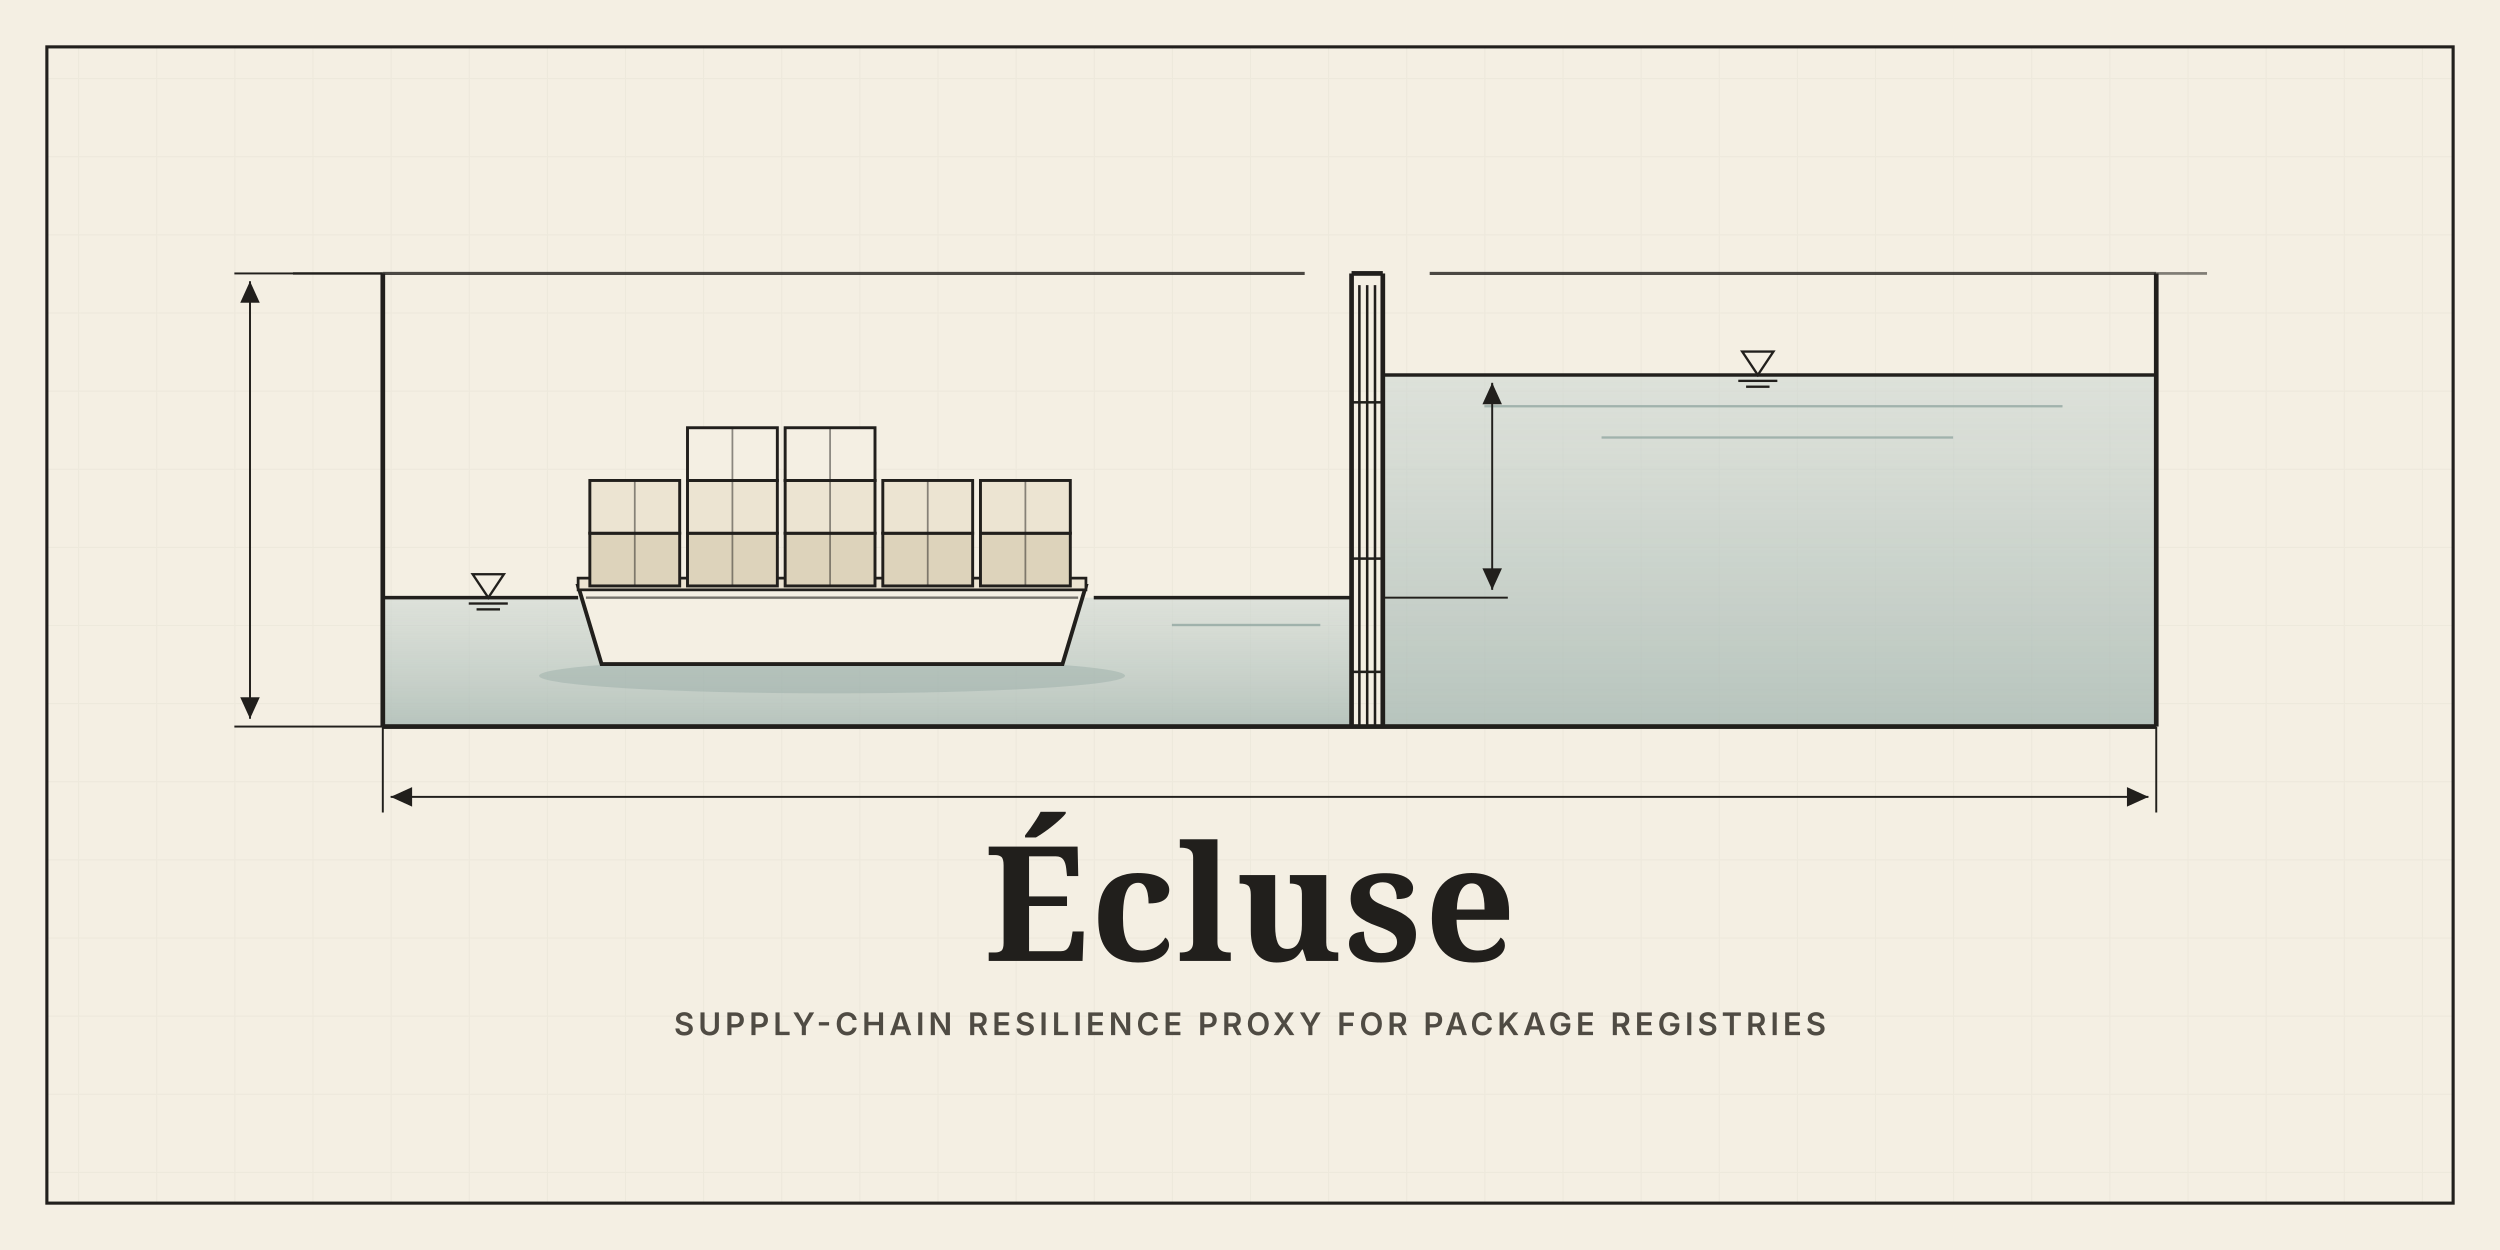
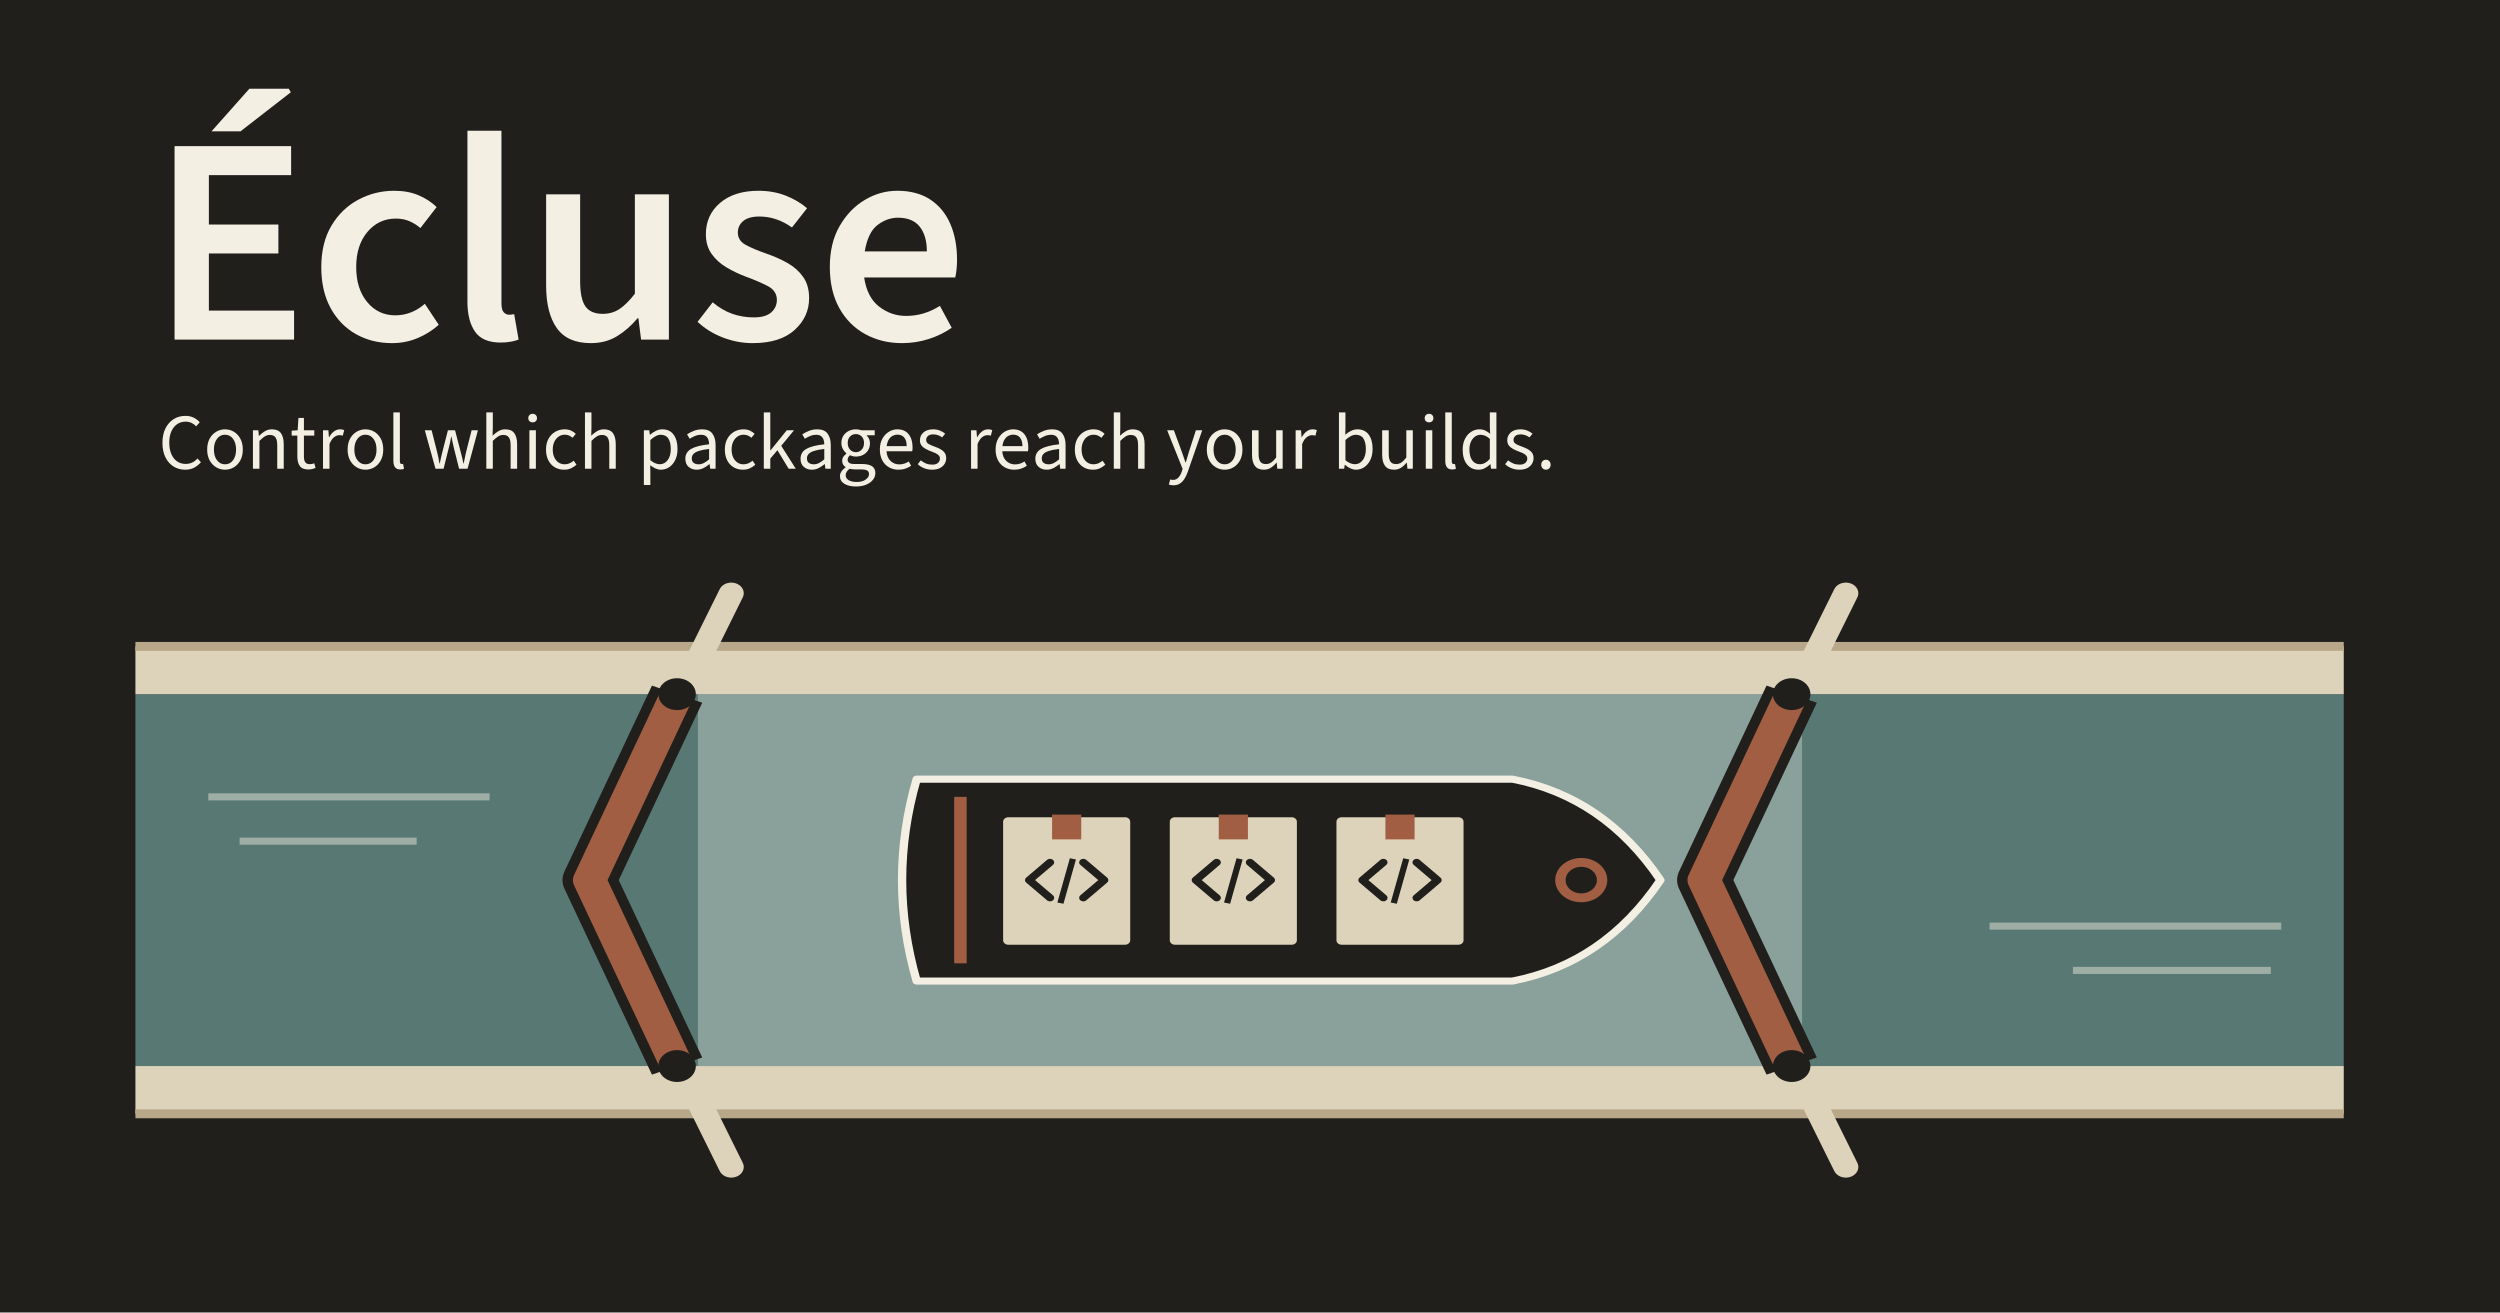
- <svg xmlns="http://www.w3.org/2000/svg" width="1280" height="640" viewBox="0 0 1280 640" role="img" aria-label="Écluse">
-   <defs>
-     <pattern id="grid" width="40" height="40" patternUnits="userSpaceOnUse">
-       <path d="M40 0 H0 V40" fill="none" stroke="#211F1C" stroke-opacity="0.035" stroke-width="1" />
-     </pattern>
-     <linearGradient id="wb" x1="0" y1="0" x2="0" y2="1">
-       <stop offset="0" stop-color="#CBD6D2" stop-opacity="0.55" />
-       <stop offset="1" stop-color="#A6B8B2" stop-opacity="0.78" />
-     </linearGradient>
-     <pattern id="hatch" width="9" height="9" patternUnits="userSpaceOnUse">
-       <line x1="0" y1="9" x2="9" y2="0" stroke="#211F1C" stroke-opacity="0.13" stroke-width="1.1" />
-     </pattern>
-   </defs>
-   <rect width="1280" height="640" fill="#F4EFE3" />
-   <rect x="24" y="24" width="1232" height="592" fill="url(#grid)" />
-   <rect x="24" y="24" width="1232" height="592" fill="none" stroke="#211F1C" stroke-width="1.6" />
-   <g transform="translate(0,0)">
-     <rect x="708" y="192" width="396" height="180" fill="url(#wb)" />
-     <rect x="196" y="306" width="496" height="66" fill="url(#wb)" />
-     <g fill="none" stroke="#211F1C" stroke-linejoin="round">
-       <g stroke-width="1.4" stroke-opacity="0.55">
-         <line x1="150" y1="140" x2="196" y2="140" />
-         <line x1="1104" y1="140" x2="1130" y2="140" />
+ <svg xmlns="http://www.w3.org/2000/svg" width="1200" height="630" viewBox="0 0 1200 630" role="img" aria-labelledby="title description">
+   <rect width="1200" height="630" fill="#211F1C" />
+   <g aria-label="Écluse" fill="#F4EFE3" transform="translate(72 163) scale(0.142 -0.142)">
+     <path transform="translate(0,0)" d="M83 0V654H477V556H199V389H434V291H199V98H487V0ZM208 704 336 848H469L476 836L306 704Z" />
+     <path transform="translate(538,0)" d="M280 -12Q212 -12 158.0 18.5Q104 49 72.5 106.5Q41 164 41 245Q41 327 75.0 384.5Q109 442 165.5 472.5Q222 503 287 503Q334 503 369.5 488.0Q405 473 431 448L376 377Q360 391 339.5 400.0Q319 409 293 409Q235 409 197.0 364.0Q159 319 159 245Q159 172 196.0 127.0Q233 82 291 82Q320 82 345.5 92.5Q371 103 391 121L438 50Q407 22 366.5 5.0Q326 -12 280 -12Z" />
+     <path transform="translate(1000,0)" d="M185 -10Q124 -10 98.5 27.0Q73 64 73 128V706H188V122Q188 100 196.0 92.0Q204 84 214 84Q218 84 221.5 84.5Q225 85 231 86L246 0Q236 -4 220.5 -7.0Q205 -10 185 -10Z" />
+     <path transform="translate(1271,0)" d="M219 -12Q140 -12 104.0 39.0Q68 90 68 183V491H183V198Q183 137 201.0 112.0Q219 87 259 87Q291 87 315.5 103.0Q340 119 368 155V491H483V0H389L380 72H377Q345 34 307.0 11.0Q269 -12 219 -12Z" />
+     <path transform="translate(1827,0)" d="M210 -12Q159 -12 109.5 7.0Q60 26 24 60L75 126Q107 99 141.5 87.0Q176 75 214 75Q254 75 273.0 92.0Q292 109 292 134Q292 165 261.0 181.0Q230 197 189 212Q154 225 122.5 243.5Q91 262 71.5 289.5Q52 317 52 356Q52 421 100.0 462.0Q148 503 230 503Q280 503 322.0 486.5Q364 470 394 444L343 379Q291 416 233 416Q196 416 178.0 400.5Q160 385 160 362Q160 335 186.0 320.5Q212 306 258 290Q296 277 328.5 258.5Q361 240 381.0 211.5Q401 183 401 140Q401 77 352.0 32.5Q303 -12 210 -12Z" />
+     <path transform="translate(2258,0)" d="M270 412Q234 412 201.5 387.5Q169 363 158 298H368Q368 351 344.0 381.5Q320 412 270 412ZM284 -12Q215 -12 159.5 18.5Q104 49 72.0 106.5Q40 164 40 246Q40 326 73.0 383.5Q106 441 158.0 472.0Q210 503 268 503Q335 503 380.0 473.0Q425 443 447.5 390.5Q470 338 470 270Q470 237 464 210H156Q166 143 206.5 111.5Q247 80 298 80Q359 80 412 114L452 40Q418 16 374.5 2.0Q331 -12 284 -12Z" />
+   </g>
+   <g aria-label="Control which packages reach your builds." fill="#F4EFE3" transform="translate(76 225) scale(0.038 -0.038)">
+     <path transform="translate(0,0)" d="M339 -12Q257 -12 192.0 28.5Q127 69 89.5 145.0Q52 221 52 328Q52 434 90.0 510.0Q128 586 194.0 627.0Q260 668 343 668Q402 668 448.5 644.5Q495 621 523 587L478 536Q452 564 418.5 579.5Q385 595 344 595Q283 595 236.5 562.5Q190 530 164.0 471.0Q138 412 138 330Q138 248 163.5 187.5Q189 127 235.5 94.0Q282 61 345 61Q391 61 427.5 78.5Q464 96 495 130L538 82Q498 37 450.5 12.5Q403 -12 339 -12Z" />
+     <path transform="translate(571,0)" d="M271 -12Q212 -12 160.5 18.0Q109 48 77.5 105.0Q46 162 46 242Q46 324 77.5 381.0Q109 438 160.5 468.0Q212 498 271 498Q331 498 382.0 468.0Q433 438 464.5 381.0Q496 324 496 242Q496 162 464.5 105.0Q433 48 382.0 18.0Q331 -12 271 -12ZM271 56Q334 56 372.5 107.5Q411 159 411 242Q411 326 372.5 378.0Q334 430 271 430Q209 430 170.0 378.0Q131 326 131 242Q131 159 170.0 107.5Q209 56 271 56Z" />
+     <path transform="translate(1113,0)" d="M82 0V486H150L157 416H160Q195 451 234.0 474.5Q273 498 323 498Q400 498 435.5 449.5Q471 401 471 308V0H389V297Q389 365 367.0 396.0Q345 427 297 427Q260 427 230.5 408.0Q201 389 164 352V0Z" />
+     <path transform="translate(1660,0)" d="M235 -9Q157 -9 126.5 35.5Q96 80 96 153V419H24V481L100 486L110 642H179V486H310V419H179V151Q179 107 195.5 82.5Q212 58 254 58Q267 58 281.0 60.5Q295 63 309 70L326 12Q307 2 283.5 -3.5Q260 -9 235 -9Z" />
+     <path transform="translate(1998,0)" d="M82 0V486H150L157 398H160Q184 444 220.0 471.0Q256 498 298 498Q327 498 350 488L332 418Q321 421 311.5 422.5Q302 424 287 424Q256 424 222.5 399.0Q189 374 164 312V0Z" />
+     <path transform="translate(2345,0)" d="M271 -12Q212 -12 160.5 18.0Q109 48 77.5 105.0Q46 162 46 242Q46 324 77.5 381.0Q109 438 160.5 468.0Q212 498 271 498Q331 498 382.0 468.0Q433 438 464.5 381.0Q496 324 496 242Q496 162 464.5 105.0Q433 48 382.0 18.0Q331 -12 271 -12ZM271 56Q334 56 372.5 107.5Q411 159 411 242Q411 326 372.5 378.0Q334 430 271 430Q209 430 170.0 378.0Q131 326 131 242Q131 159 170.0 107.5Q209 56 271 56Z" />
+     <path transform="translate(2887,0)" d="M169 -9Q123 -9 102.5 19.5Q82 48 82 100V712H164V94Q164 75 171.0 67.0Q178 59 188 59Q192 59 195.5 59.5Q199 60 205 61L216 -1Q198 -9 169 -9Z" />
+     <path transform="translate(3142,0)" d="" />
+     <path transform="translate(3342,0)" d="M159 0 24 486H110L181 205Q189 172 196.0 139.0Q203 106 209 67H213Q221 106 228.5 139.0Q236 172 244 205L316 486H406L479 205Q488 172 496.0 139.0Q504 106 511 67H515Q523 106 530.0 139.0Q537 172 544 205L615 486H695L564 0H457L392 260Q383 294 376.0 327.5Q369 361 361 404H357Q350 361 342.5 327.0Q335 293 326 260L261 0Z" />
+     <path transform="translate(4061,0)" d="M82 0V712H164V518L161 418Q196 451 234.5 474.5Q273 498 323 498Q400 498 435.5 449.5Q471 401 471 308V0H389V297Q389 365 367.0 396.0Q345 427 297 427Q260 427 230.5 408.0Q201 389 164 352V0Z" />
+     <path transform="translate(4605,0)" d="M82 0V486H164V0ZM123 586Q99 586 83.5 600.5Q68 615 68 640Q68 664 83.5 679.0Q99 694 123 694Q147 694 162.5 679.0Q178 664 178 640Q178 615 162.5 600.5Q147 586 123 586Z" />
+     <path transform="translate(4851,0)" d="M275 -12Q210 -12 158.0 18.0Q106 48 76.0 105.0Q46 162 46 242Q46 324 78.5 381.0Q111 438 164.5 468.0Q218 498 280 498Q328 498 362.5 482.0Q397 466 422 441L381 391Q362 408 338.5 419.0Q315 430 283 430Q240 430 205.5 406.5Q171 383 151.0 340.5Q131 298 131 242Q131 159 173.0 107.5Q215 56 282 56Q315 56 344.0 69.0Q373 82 395 102L431 52Q401 23 361.5 5.5Q322 -12 275 -12Z" />
+     <path transform="translate(5307,0)" d="M82 0V712H164V518L161 418Q196 451 234.5 474.5Q273 498 323 498Q400 498 435.5 449.5Q471 401 471 308V0H389V297Q389 365 367.0 396.0Q345 427 297 427Q260 427 230.5 408.0Q201 389 164 352V0Z" />
+     <path transform="translate(5851,0)" d="" />
+     <path transform="translate(6051,0)" d="M82 -205V486H150L157 430H160Q193 458 232.5 478.0Q272 498 315 498Q409 498 458.0 430.5Q507 363 507 250Q507 168 477.5 109.0Q448 50 400.5 19.0Q353 -12 297 -12Q263 -12 229.5 3.0Q196 18 162 44L164 -41V-205ZM283 57Q343 57 382.5 108.5Q422 160 422 250Q422 330 392.5 379.5Q363 429 294 429Q263 429 231.5 412.0Q200 395 164 363V108Q197 80 228.0 68.5Q259 57 283 57Z" />
+     <path transform="translate(6606,0)" d="M194 -12Q133 -12 92.0 24.0Q51 60 51 126Q51 208 123.0 250.0Q195 292 351 309Q351 340 342.0 367.0Q333 394 311.5 411.5Q290 429 250 429Q208 429 171.0 413.0Q134 397 105 379L73 435Q107 458 156.5 478.0Q206 498 264 498Q353 498 393.0 443.5Q433 389 433 298V0H365L358 58H355Q319 29 279.5 8.5Q240 -12 194 -12ZM217 56Q252 56 284.0 72.0Q316 88 351 119V250Q269 241 221.0 225.0Q173 209 152.5 186.0Q132 163 132 131Q132 91 157.0 73.5Q182 56 217 56Z" />
+     <path transform="translate(7110,0)" d="M275 -12Q210 -12 158.0 18.0Q106 48 76.0 105.0Q46 162 46 242Q46 324 78.5 381.0Q111 438 164.5 468.0Q218 498 280 498Q328 498 362.5 482.0Q397 466 422 441L381 391Q362 408 338.5 419.0Q315 430 283 430Q240 430 205.5 406.5Q171 383 151.0 340.5Q131 298 131 242Q131 159 173.0 107.5Q215 56 282 56Q315 56 344.0 69.0Q373 82 395 102L431 52Q401 23 361.5 5.5Q322 -12 275 -12Z" />
+     <path transform="translate(7566,0)" d="M82 0V712H164V231H166L372 486H464L302 290L486 0H396L254 234L164 128V0Z" />
+     <path transform="translate(8061,0)" d="M194 -12Q133 -12 92.0 24.0Q51 60 51 126Q51 208 123.0 250.0Q195 292 351 309Q351 340 342.0 367.0Q333 394 311.5 411.5Q290 429 250 429Q208 429 171.0 413.0Q134 397 105 379L73 435Q107 458 156.5 478.0Q206 498 264 498Q353 498 393.0 443.5Q433 389 433 298V0H365L358 58H355Q319 29 279.5 8.5Q240 -12 194 -12ZM217 56Q252 56 284.0 72.0Q316 88 351 119V250Q269 241 221.0 225.0Q173 209 152.5 186.0Q132 163 132 131Q132 91 157.0 73.5Q182 56 217 56Z" />
+     <path transform="translate(8565,0)" d="M246 -224Q157 -224 101.0 -190.0Q45 -156 45 -93Q45 -62 64.0 -33.5Q83 -5 116 17V21Q98 32 85.5 52.0Q73 72 73 100Q73 131 90.0 154.0Q107 177 126 190V194Q102 214 82.5 248.0Q63 282 63 325Q63 378 88.0 417.0Q113 456 155.0 477.0Q197 498 246 498Q266 498 284.0 494.5Q302 491 315 486H484V423H383V419Q400 403 412.0 379.0Q424 355 424 322Q424 271 400.0 233.0Q376 195 336.0 174.5Q296 154 246 154Q207 154 173 171Q160 160 151.0 146.5Q142 133 142 113Q142 90 160.5 75.0Q179 60 228 60H322Q407 60 449.5 32.5Q492 5 492 -56Q492 -101 462.0 -139.0Q432 -177 377.0 -200.5Q322 -224 246 -224ZM246 209Q288 209 318.5 240.5Q349 272 349 325Q349 378 319.0 408.0Q289 438 246 438Q203 438 173.0 408.0Q143 378 143 325Q143 272 173.5 240.5Q204 209 246 209ZM258 -167Q328 -167 370.0 -136.5Q412 -106 412 -68Q412 -34 386.5 -21.0Q361 -8 314 -8H230Q216 -8 199.5 -6.0Q183 -4 167 0Q141 -19 129.0 -40.0Q117 -61 117 -82Q117 -121 154.5 -144.0Q192 -167 258 -167Z" />
+     <path transform="translate(9069,0)" d="M266 431Q236 431 207.5 416.5Q179 402 158.5 370.0Q138 338 131 286H384Q384 357 353.0 394.0Q322 431 266 431ZM279 -12Q214 -12 160.5 18.0Q107 48 76.0 105.5Q45 163 45 243Q45 322 76.5 379.0Q108 436 158.5 467.0Q209 498 265 498Q359 498 408.5 436.0Q458 374 458 270Q458 257 457.0 245.0Q456 233 454 221H129Q135 139 181.5 97.0Q228 55 289 55Q324 55 354.5 65.0Q385 75 410 92L440 38Q408 16 368.5 2.0Q329 -12 279 -12Z" />
+     <path transform="translate(9565,0)" d="M209 -12Q156 -12 109.0 6.5Q62 25 28 58L66 106Q98 80 132.5 66.0Q167 52 212 52Q260 52 284.0 74.5Q308 97 308 128Q308 153 292.0 169.5Q276 186 251.0 197.5Q226 209 198 219Q162 232 129.0 249.5Q96 267 75.5 293.5Q55 320 55 360Q55 419 99.5 458.5Q144 498 223 498Q268 498 307.0 482.5Q346 467 374 443L336 396Q311 414 283.5 424.0Q256 434 223 434Q177 434 155.5 413.0Q134 392 134 364Q134 331 163.0 314.0Q192 297 237 281Q275 268 309.5 250.0Q344 232 365.5 204.5Q387 177 387 133Q387 94 366.5 61.0Q346 28 306.5 8.0Q267 -12 209 -12Z" />
+     <path transform="translate(9984,0)" d="" />
+     <path transform="translate(10184,0)" d="M82 0V486H150L157 398H160Q184 444 220.0 471.0Q256 498 298 498Q327 498 350 488L332 418Q321 421 311.5 422.5Q302 424 287 424Q256 424 222.5 399.0Q189 374 164 312V0Z" />
+     <path transform="translate(10531,0)" d="M266 431Q236 431 207.5 416.5Q179 402 158.5 370.0Q138 338 131 286H384Q384 357 353.0 394.0Q322 431 266 431ZM279 -12Q214 -12 160.5 18.0Q107 48 76.0 105.5Q45 163 45 243Q45 322 76.5 379.0Q108 436 158.5 467.0Q209 498 265 498Q359 498 408.5 436.0Q458 374 458 270Q458 257 457.0 245.0Q456 233 454 221H129Q135 139 181.5 97.0Q228 55 289 55Q324 55 354.5 65.0Q385 75 410 92L440 38Q408 16 368.5 2.0Q329 -12 279 -12Z" />
+     <path transform="translate(11027,0)" d="M194 -12Q133 -12 92.0 24.0Q51 60 51 126Q51 208 123.0 250.0Q195 292 351 309Q351 340 342.0 367.0Q333 394 311.5 411.5Q290 429 250 429Q208 429 171.0 413.0Q134 397 105 379L73 435Q107 458 156.5 478.0Q206 498 264 498Q353 498 393.0 443.5Q433 389 433 298V0H365L358 58H355Q319 29 279.5 8.5Q240 -12 194 -12ZM217 56Q252 56 284.0 72.0Q316 88 351 119V250Q269 241 221.0 225.0Q173 209 152.5 186.0Q132 163 132 131Q132 91 157.0 73.5Q182 56 217 56Z" />
+     <path transform="translate(11531,0)" d="M275 -12Q210 -12 158.0 18.0Q106 48 76.0 105.0Q46 162 46 242Q46 324 78.5 381.0Q111 438 164.5 468.0Q218 498 280 498Q328 498 362.5 482.0Q397 466 422 441L381 391Q362 408 338.5 419.0Q315 430 283 430Q240 430 205.5 406.5Q171 383 151.0 340.5Q131 298 131 242Q131 159 173.0 107.5Q215 56 282 56Q315 56 344.0 69.0Q373 82 395 102L431 52Q401 23 361.5 5.5Q322 -12 275 -12Z" />
+     <path transform="translate(11987,0)" d="M82 0V712H164V518L161 418Q196 451 234.5 474.5Q273 498 323 498Q400 498 435.5 449.5Q471 401 471 308V0H389V297Q389 365 367.0 396.0Q345 427 297 427Q260 427 230.5 408.0Q201 389 164 352V0Z" />
+     <path transform="translate(12531,0)" d="" />
+     <path transform="translate(12731,0)" d="M90 -209Q74 -209 59.5 -206.0Q45 -203 33 -199L51 -135Q69 -141 86 -141Q127 -141 154.0 -111.5Q181 -82 196 -37L207 -1L12 486H97L196 217Q207 186 219.5 150.0Q232 114 243 80H247Q258 113 268.0 149.0Q278 185 288 217L375 486H455L272 -40Q255 -88 231.5 -126.0Q208 -164 173.5 -186.5Q139 -209 90 -209Z" />
+     <path transform="translate(13198,0)" d="M271 -12Q212 -12 160.5 18.0Q109 48 77.5 105.0Q46 162 46 242Q46 324 77.5 381.0Q109 438 160.5 468.0Q212 498 271 498Q331 498 382.0 468.0Q433 438 464.5 381.0Q496 324 496 242Q496 162 464.5 105.0Q433 48 382.0 18.0Q331 -12 271 -12ZM271 56Q334 56 372.5 107.5Q411 159 411 242Q411 326 372.5 378.0Q334 430 271 430Q209 430 170.0 378.0Q131 326 131 242Q131 159 170.0 107.5Q209 56 271 56Z" />
+     <path transform="translate(13740,0)" d="M224 -12Q147 -12 111.0 36.5Q75 85 75 178V486H158V189Q158 121 179.5 90.0Q201 59 249 59Q287 59 316.5 78.5Q346 98 380 141V486H462V0H394L387 76H384Q350 36 312.0 12.0Q274 -12 224 -12Z" />
+     <path transform="translate(14284,0)" d="M82 0V486H150L157 398H160Q184 444 220.0 471.0Q256 498 298 498Q327 498 350 488L332 418Q321 421 311.5 422.5Q302 424 287 424Q256 424 222.5 399.0Q189 374 164 312V0Z" />
+     <path transform="translate(14631,0)" d="" />
+     <path transform="translate(14831,0)" d="M297 -12Q263 -12 226.5 4.5Q190 21 158 50H155L148 0H82V712H164V518L162 430Q195 459 234.5 478.5Q274 498 314 498Q409 498 458.0 431.0Q507 364 507 251Q507 168 477.5 109.0Q448 50 400.5 19.0Q353 -12 297 -12ZM283 57Q343 57 382.5 108.5Q422 160 422 250Q422 330 392.5 379.5Q363 429 294 429Q263 429 231.0 412.0Q199 395 164 363V108Q196 80 227.5 68.5Q259 57 283 57Z" />
+     <path transform="translate(15384,0)" d="M224 -12Q147 -12 111.0 36.5Q75 85 75 178V486H158V189Q158 121 179.5 90.0Q201 59 249 59Q287 59 316.5 78.5Q346 98 380 141V486H462V0H394L387 76H384Q350 36 312.0 12.0Q274 -12 224 -12Z" />
+     <path transform="translate(15928,0)" d="M82 0V486H164V0ZM123 586Q99 586 83.5 600.5Q68 615 68 640Q68 664 83.5 679.0Q99 694 123 694Q147 694 162.5 679.0Q178 664 178 640Q178 615 162.5 600.5Q147 586 123 586Z" />
+     <path transform="translate(16174,0)" d="M169 -9Q123 -9 102.5 19.5Q82 48 82 100V712H164V94Q164 75 171.0 67.0Q178 59 188 59Q192 59 195.5 59.5Q199 60 205 61L216 -1Q198 -9 169 -9Z" />
+     <path transform="translate(16429,0)" d="M248 -12Q157 -12 102.0 54.5Q47 121 47 242Q47 321 76.5 378.5Q106 436 154.5 467.0Q203 498 258 498Q300 498 331.0 483.0Q362 468 394 442L390 525V712H473V0H405L398 57H395Q367 29 329.0 8.5Q291 -12 248 -12ZM266 57Q330 57 390 124V378Q359 406 330.5 417.5Q302 429 272 429Q233 429 201.5 405.5Q170 382 151.0 340.5Q132 299 132 243Q132 156 167.0 106.5Q202 57 266 57Z" />
+     <path transform="translate(16984,0)" d="M209 -12Q156 -12 109.0 6.5Q62 25 28 58L66 106Q98 80 132.5 66.0Q167 52 212 52Q260 52 284.0 74.5Q308 97 308 128Q308 153 292.0 169.5Q276 186 251.0 197.5Q226 209 198 219Q162 232 129.0 249.5Q96 267 75.5 293.5Q55 320 55 360Q55 419 99.5 458.5Q144 498 223 498Q268 498 307.0 482.5Q346 467 374 443L336 396Q311 414 283.5 424.0Q256 434 223 434Q177 434 155.5 413.0Q134 392 134 364Q134 331 163.0 314.0Q192 297 237 281Q275 268 309.5 250.0Q344 232 365.5 204.5Q387 177 387 133Q387 94 366.5 61.0Q346 28 306.5 8.0Q267 -12 209 -12Z" />
+     <path transform="translate(17403,0)" d="M125 -12Q100 -12 82.5 5.5Q65 23 65 50Q65 79 82.5 96.5Q100 114 125 114Q149 114 166.5 96.5Q184 79 184 50Q184 23 166.5 5.5Q149 -12 125 -12Z" />
+   </g>
+   <g transform="translate(45 255) scale(1 .85)">
+     <g stroke-linejoin="round">
+       <rect x="20" y="92" width="1060" height="210" fill="#577873" />
+       <rect x="290" y="92" width="530" height="210" fill="#8AA09B" />
+       <path d="M20 65H1080V92H20ZM20 302H1080V329H20Z" fill="#DDD3BB" />
+       <path d="M20 65H1080M20 329H1080" stroke="#B8A789" stroke-width="5" />
+       <path d="M55 150H190M70 175H155M910 223H1050M950 248H1045" stroke="#F4EFE3" stroke-width="4" opacity=".45" />
+       <path d="M280 92L238 197L280 302" fill="none" stroke="#211F1C" stroke-width="26" />
+       <path d="M280 92L238 197L280 302" fill="none" stroke="#A15E42" stroke-width="16" />
+       <path d="M282 92L306 35M282 302L306 359" stroke="#DDD3BB" stroke-width="12" stroke-linecap="round" />
+       <circle cx="280" cy="92" r="9" fill="#211F1C" />
+       <circle cx="280" cy="302" r="9" fill="#211F1C" />
+       <path d="M815 92L773 197L815 302" fill="none" stroke="#211F1C" stroke-width="26" />
+       <path d="M815 92L773 197L815 302" fill="none" stroke="#A15E42" stroke-width="16" />
+       <path d="M817 92L841 35M817 302L841 359" stroke="#DDD3BB" stroke-width="12" stroke-linecap="round" />
+       <circle cx="815" cy="92" r="9" fill="#211F1C" />
+       <circle cx="815" cy="302" r="9" fill="#211F1C" />
+       <path d="M395 140H681Q725 150 752 197Q725 244 681 254H395Q381 197 395 140Z" fill="#211F1C" stroke="#F4EFE3" stroke-width="4" />
+       <path d="M416 150V244" stroke="#A15E42" stroke-width="6" />
+       <circle cx="714" cy="197" r="10" fill="none" stroke="#A15E42" stroke-width="5" />
+       <g transform="translate(435 160) scale(1.0 1.0)">
+         <rect width="64" height="75" rx="4" fill="#DDD3BB" stroke="#211F1C" stroke-width="3" />
+         <path d="M25 0V14H39V0" fill="#A15E42" />
+         <path d="M24 27L14 37L24 47M40 27L50 37L40 47" fill="none" stroke="#211F1C" stroke-width="4" stroke-linecap="round" />
+         <path d="M35 25L29 50" fill="none" stroke="#211F1C" stroke-width="3" />
      </g>
-       <g stroke-width="2.4">
-         <line x1="196" y1="140" x2="196" y2="372" />
-         <line x1="196" y1="372" x2="1104" y2="372" />
-         <line x1="1104" y1="140" x2="1104" y2="372" />
+       <g transform="translate(515 160) scale(1.0 1.0)">
+         <rect width="64" height="75" rx="4" fill="#DDD3BB" stroke="#211F1C" stroke-width="3" />
+         <path d="M25 0V14H39V0" fill="#A15E42" />
+         <path d="M24 27L14 37L24 47M40 27L50 37L40 47" fill="none" stroke="#211F1C" stroke-width="4" stroke-linecap="round" />
+         <path d="M35 25L29 50" fill="none" stroke="#211F1C" stroke-width="3" />
      </g>
-       <g stroke-width="1.6" stroke-opacity="0.8">
-         <line x1="196" y1="140" x2="668" y2="140" />
-         <line x1="732" y1="140" x2="1104" y2="140" />
-       </g>
-       <g stroke-width="2.4">
-         <line x1="692" y1="140" x2="692" y2="372" />
-         <line x1="708" y1="140" x2="708" y2="372" />
-         <line x1="692" y1="140" x2="708" y2="140" />
-       </g>
-       <g stroke-width="1.3">
-         <line x1="696" y1="146" x2="696" y2="372" />
-         <line x1="700" y1="146" x2="700" y2="372" />
-         <line x1="704" y1="146" x2="704" y2="372" />
-         <line x1="692" y1="206" x2="708" y2="206" />
-         <line x1="692" y1="286" x2="708" y2="286" />
-         <line x1="692" y1="344" x2="708" y2="344" />
-       </g>
-       <g stroke-width="1.8">
-         <line x1="708" y1="192" x2="1104" y2="192" />
-         <line x1="196" y1="306" x2="296" y2="306" />
-         <line x1="560" y1="306" x2="692" y2="306" />
-       </g>
-       <g stroke="#8AA09B" stroke-width="1.2" stroke-opacity="0.7">
-         <line x1="760" y1="208" x2="1056" y2="208" />
-         <line x1="820" y1="224" x2="1000" y2="224" />
-         <line x1="600" y1="320" x2="676" y2="320" />
+       <g transform="translate(595 160) scale(1.0 1.0)">
+         <rect width="64" height="75" rx="4" fill="#DDD3BB" stroke="#211F1C" stroke-width="3" />
+         <path d="M25 0V14H39V0" fill="#A15E42" />
+         <path d="M24 27L14 37L24 47M40 27L50 37L40 47" fill="none" stroke="#211F1C" stroke-width="4" stroke-linecap="round" />
+         <path d="M35 25L29 50" fill="none" stroke="#211F1C" stroke-width="3" />
      </g>
    </g>
-     <ellipse cx="426" cy="346" rx="150" ry="9" fill="#8AA09B" fill-opacity="0.35" />
-     <path d="M296 300 L556 300 L544 340 L308 340 Z" fill="#F4EFE3" stroke="#211F1C" stroke-width="2" />
-     <line x1="300" y1="306" x2="552" y2="306" stroke="#211F1C" stroke-width="1.2" stroke-opacity="0.6" />
-     <rect x="296" y="296" width="260" height="6" fill="#ECE4D2" stroke="#211F1C" stroke-width="1.4" />
-     <g stroke="#211F1C" stroke-width="1.5">
-       <rect x="302" y="273" width="46" height="27" fill="#DDD3BB" />
-       <rect x="302" y="246" width="46" height="27" fill="#ECE4D2" />
-       <rect x="352" y="273" width="46" height="27" fill="#DDD3BB" />
-       <rect x="352" y="246" width="46" height="27" fill="#ECE4D2" />
-       <rect x="352" y="219" width="46" height="27" fill="#F4EFE3" />
-       <rect x="402" y="273" width="46" height="27" fill="#DDD3BB" />
-       <rect x="402" y="246" width="46" height="27" fill="#ECE4D2" />
-       <rect x="402" y="219" width="46" height="27" fill="#F4EFE3" />
-       <rect x="452" y="273" width="46" height="27" fill="#DDD3BB" />
-       <rect x="452" y="246" width="46" height="27" fill="#ECE4D2" />
-       <rect x="502" y="273" width="46" height="27" fill="#DDD3BB" />
-       <rect x="502" y="246" width="46" height="27" fill="#ECE4D2" />
-     </g>
-     <g stroke="#211F1C" stroke-width="0.9" stroke-opacity="0.5">
-       <line x1="325" y1="246" x2="325" y2="300" />
-       <line x1="375" y1="219" x2="375" y2="300" />
-       <line x1="425" y1="219" x2="425" y2="300" />
-       <line x1="475" y1="246" x2="475" y2="300" />
-       <line x1="525" y1="246" x2="525" y2="300" />
-     </g>
-     <g stroke="#211F1C" stroke-width="1" fill="none">
-       <line x1="196" y1="140" x2="120" y2="140" />
-       <line x1="196" y1="372" x2="120" y2="372" />
-       <line x1="128" y1="144" x2="128" y2="368" />
-       <line x1="708" y1="192" x2="772" y2="192" />
-       <line x1="708" y1="306" x2="772" y2="306" />
-       <line x1="764" y1="196" x2="764" y2="302" />
-       <line x1="196" y1="372" x2="196" y2="416" />
-       <line x1="1104" y1="372" x2="1104" y2="416" />
-       <line x1="200" y1="408" x2="1100" y2="408" />
-     </g>
-     <g>
-       <polygon points="128,144 123,155 133,155" fill="#211F1C" stroke="none" />
-       <polygon points="128,368 123,357 133,357" fill="#211F1C" stroke="none" />
-       <polygon points="764,196 759,207 769,207" fill="#211F1C" stroke="none" />
-       <polygon points="764,302 759,291 769,291" fill="#211F1C" stroke="none" />
-       <polygon points="200,408 211,403 211,413" fill="#211F1C" stroke="none" />
-       <polygon points="1100,408 1089,403 1089,413" fill="#211F1C" stroke="none" />
-     </g>
-     <g stroke="#211F1C" stroke-width="1.2" fill="none">
-       <polygon points="892,180 908,180 900,192" fill="#F4EFE3" />
-       <line x1="890" y1="195" x2="910" y2="195" />
-       <line x1="894" y1="198" x2="906" y2="198" />
-     </g>
-     <g stroke="#211F1C" stroke-width="1.2" fill="none">
-       <polygon points="242,294 258,294 250,306" fill="#F4EFE3" />
-       <line x1="240" y1="309" x2="260" y2="309" />
-       <line x1="244" y1="312" x2="256" y2="312" />
-     </g>
-     <text x="640" y="492" text-anchor="middle" font-family="'EB Garamond','Cormorant Garamond',Georgia,serif" font-size="82" font-weight="600" letter-spacing="1" fill="#211F1C">Écluse</text>
-     <text x="640" y="530" text-anchor="middle" font-family="Inter,Helvetica,Arial,sans-serif" font-size="16" font-weight="600" letter-spacing="2" fill="#4F4B43">SUPPLY-CHAIN RESILIENCE PROXY FOR PACKAGE REGISTRIES</text>
  </g>
</svg>
